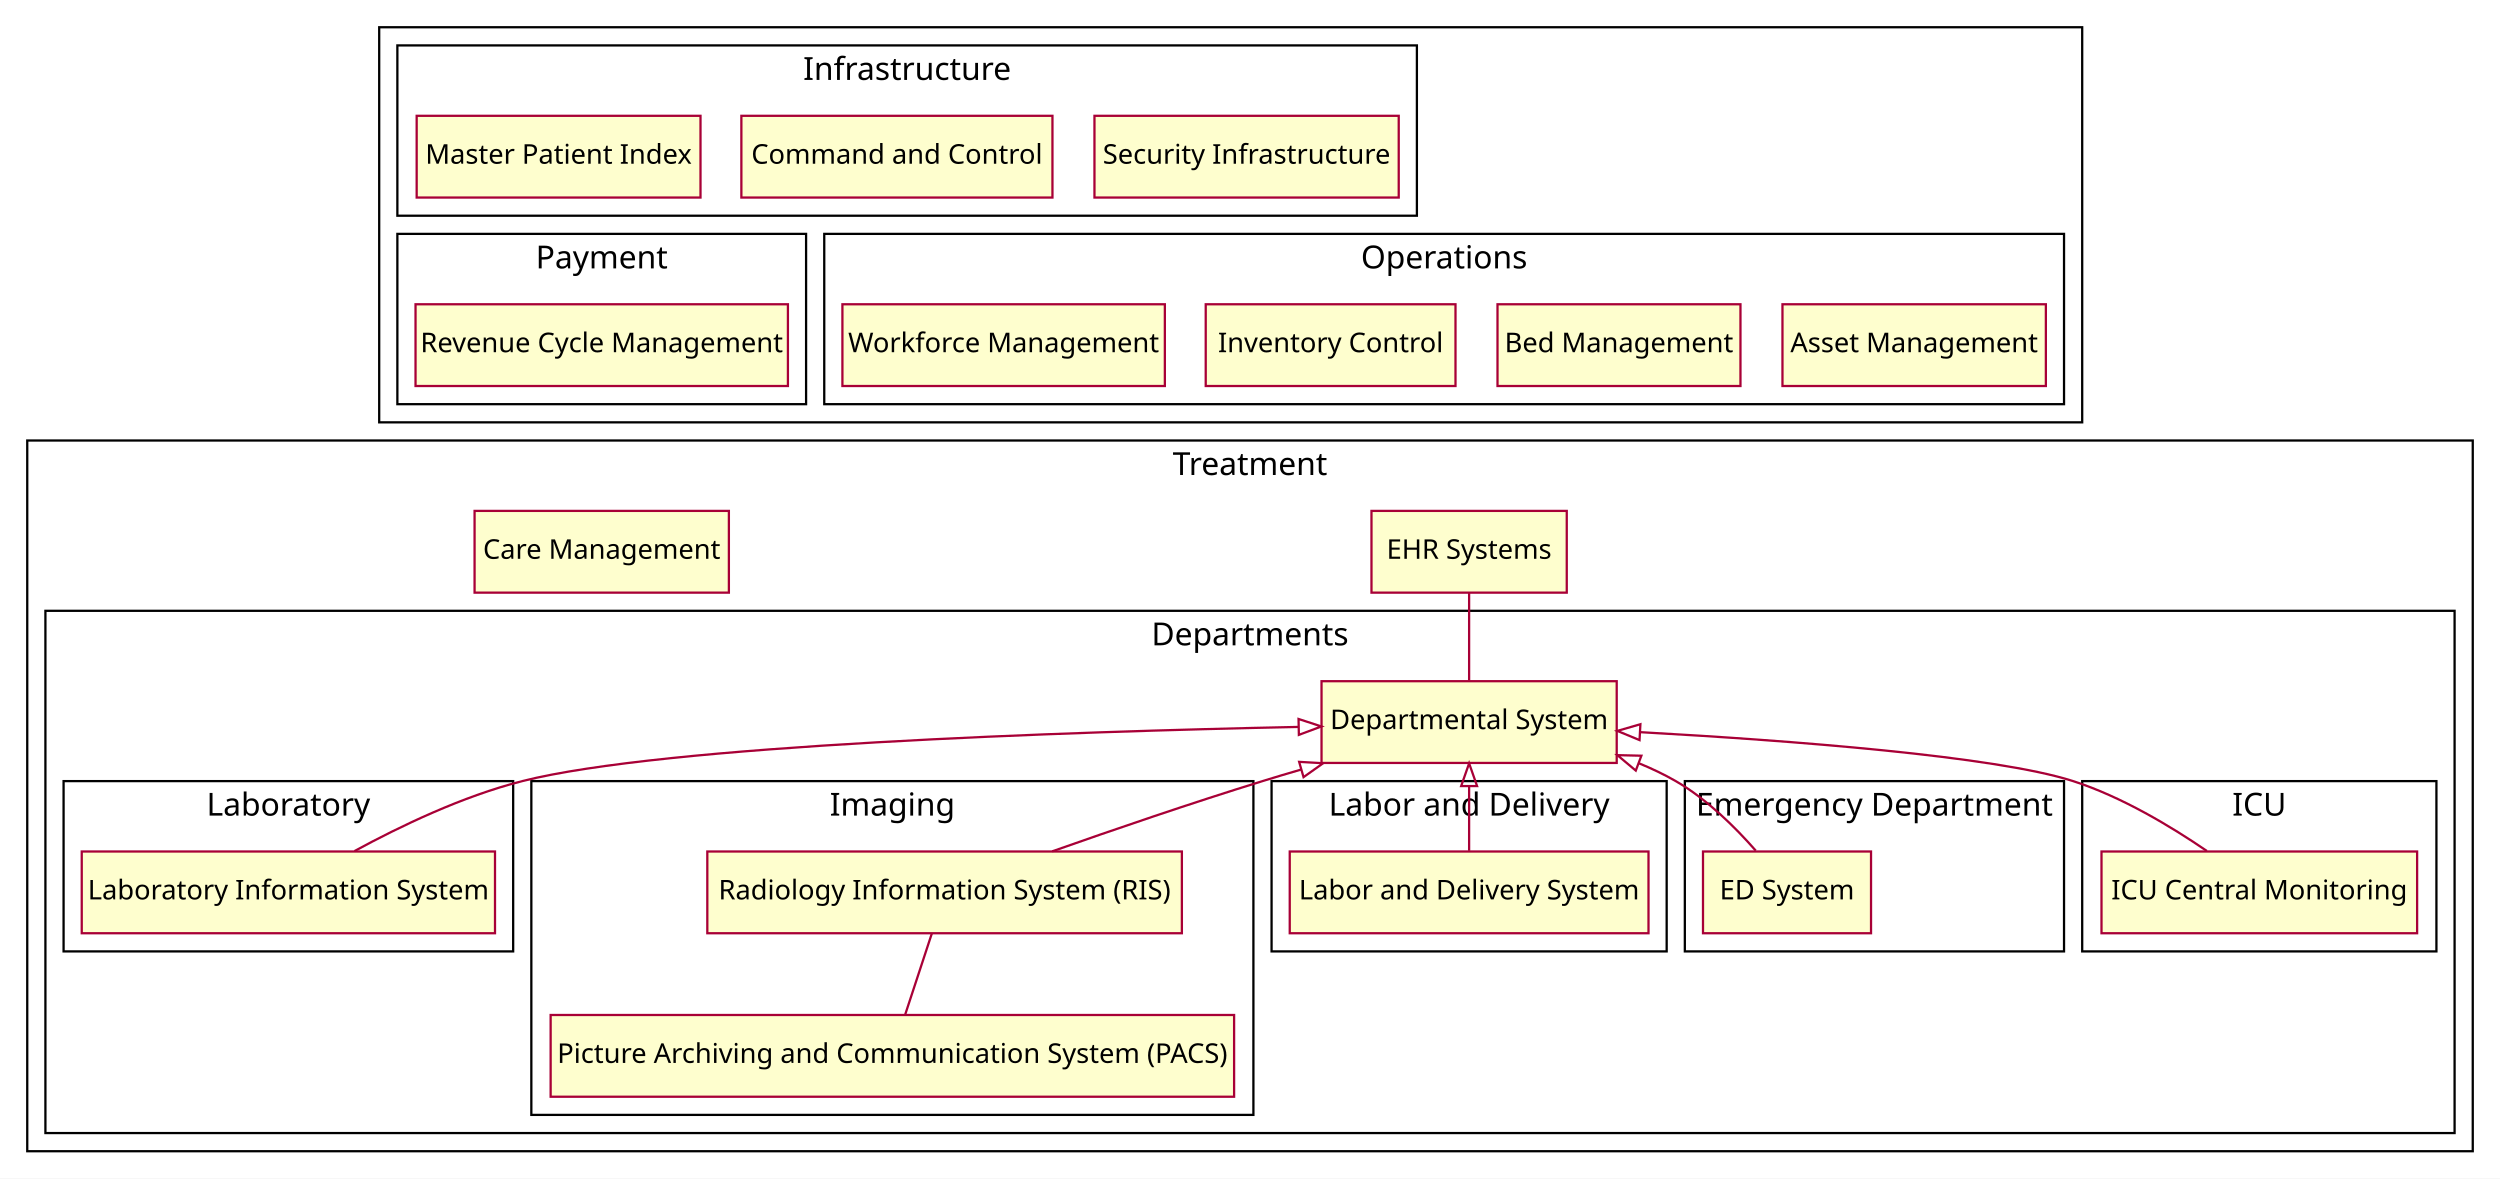
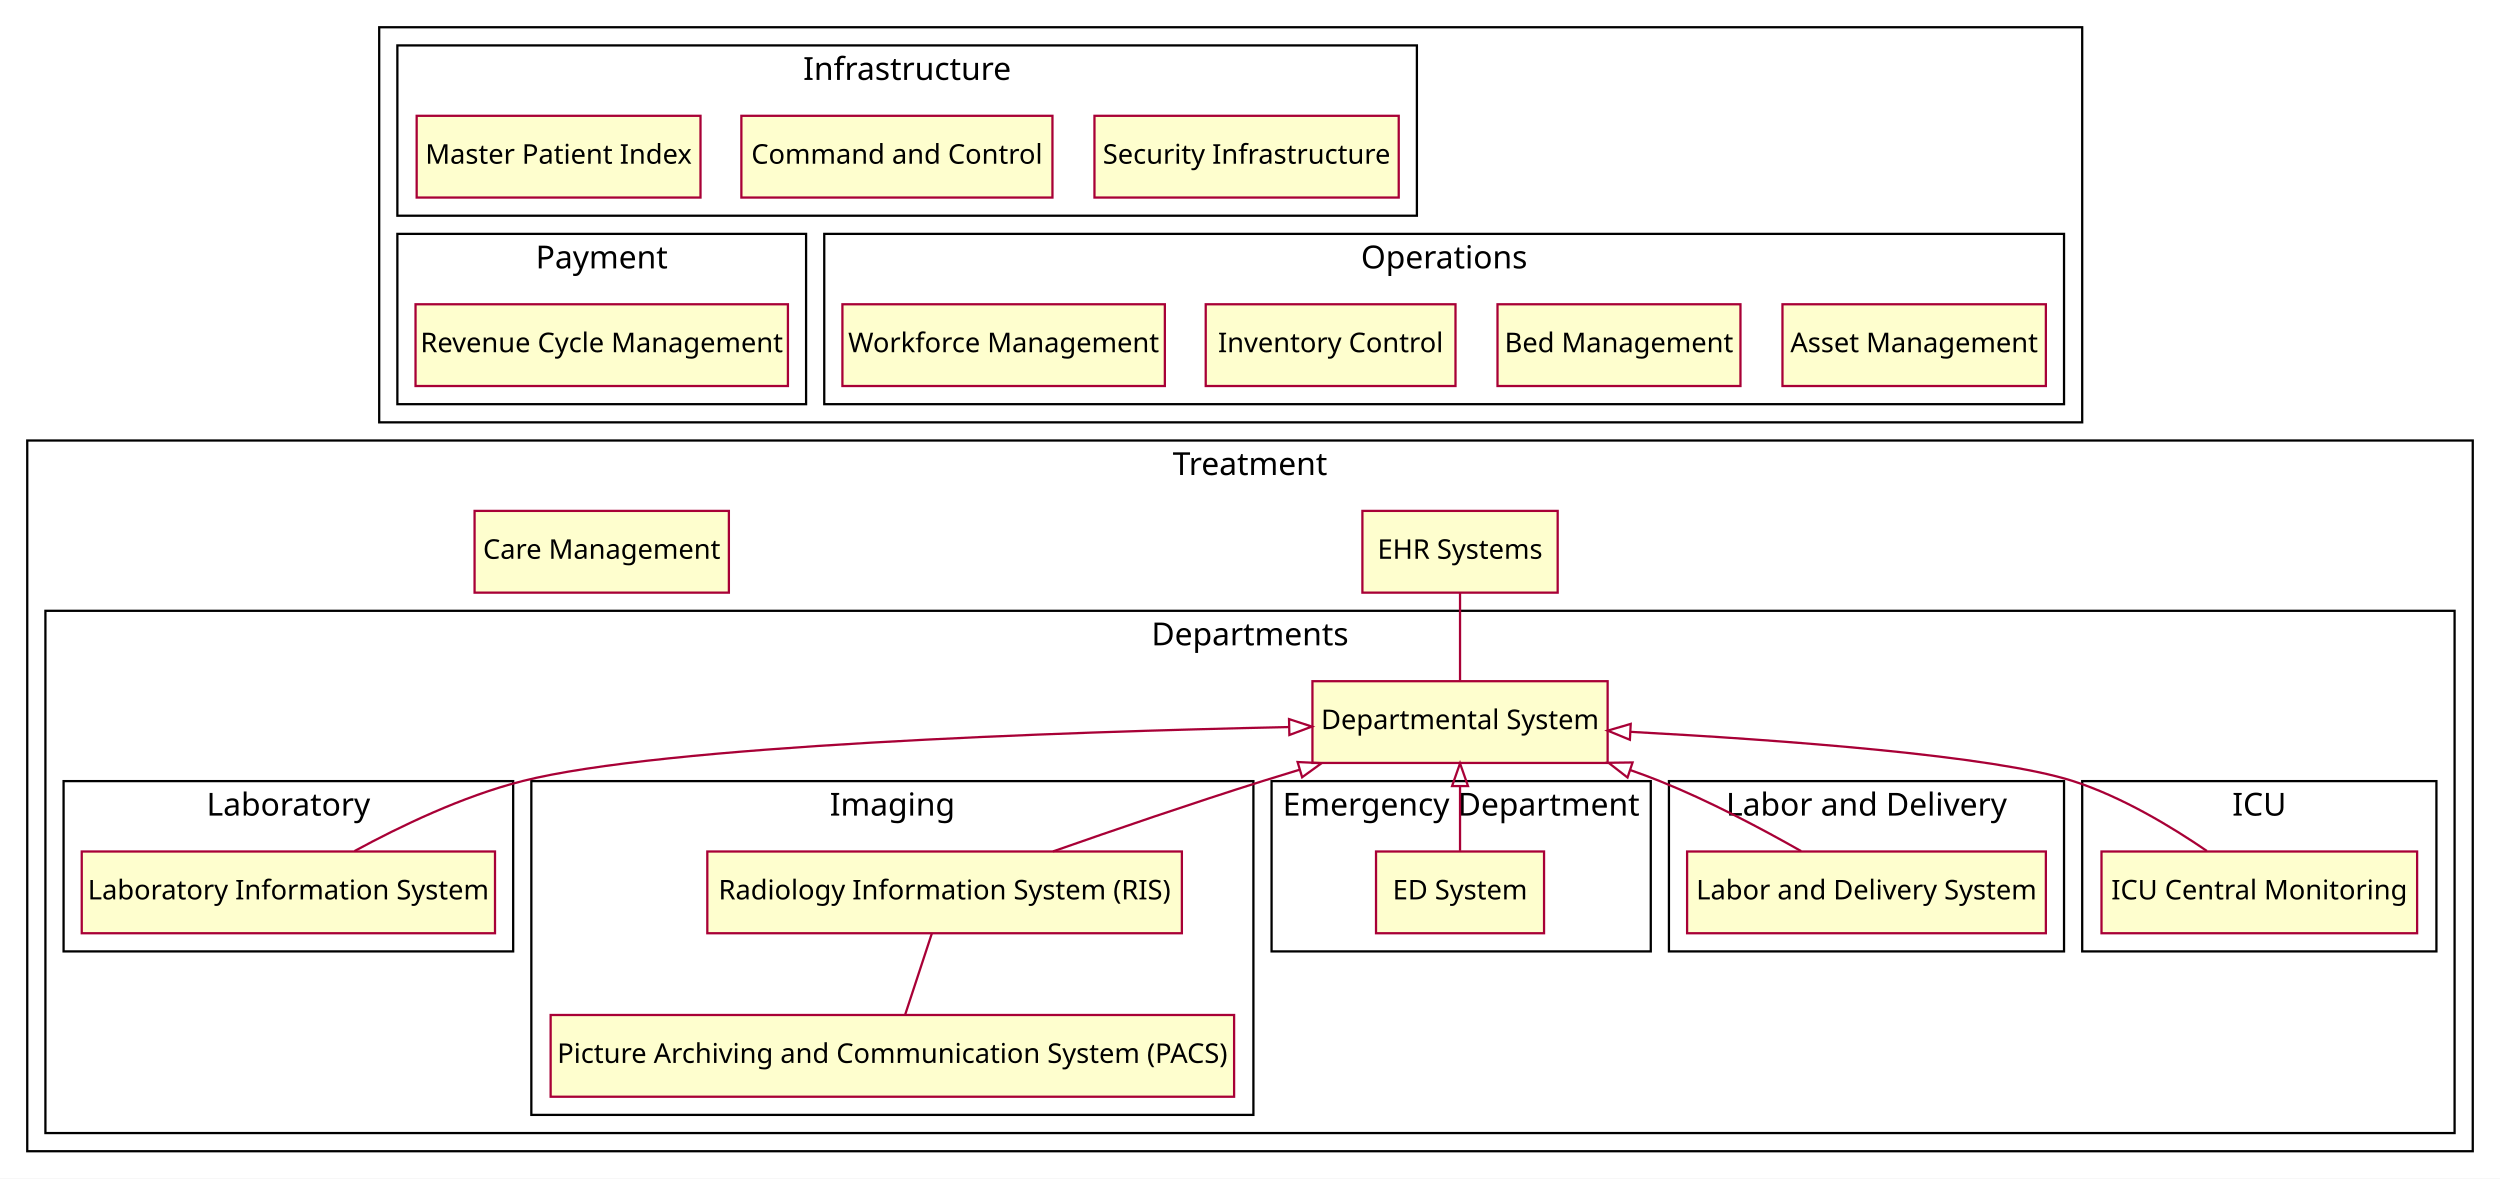
<svg xmlns="http://www.w3.org/2000/svg" xmlns:xlink="http://www.w3.org/1999/xlink" width="1101pt" height="519pt" viewBox="0.00 0.00 1101.00 519.00">
  <g id="graph0" class="graph" transform="scale(1 1) rotate(0) translate(4 515)">
    <polygon fill="white" stroke="none" points="-4,4 -4,-515 1097,-515 1097,4 -4,4" />
    <g id="clust1" class="cluster">
      <polygon fill="none" stroke="black" points="163,-329 163,-503 913,-503 913,-329 163,-329" />
    </g>
    <g id="clust2" class="cluster">
      <polygon fill="none" stroke="black" points="171,-420 171,-495 620,-495 620,-420 171,-420" />
      <text text-anchor="middle" x="395.5" y="-479.8" font-family="SansSerif" font-size="14.00">Infrastructure</text>
    </g>
    <g id="clust4" class="cluster">
      <polygon fill="none" stroke="black" points="359,-337 359,-412 905,-412 905,-337 359,-337" />
      <text text-anchor="middle" x="632" y="-396.8" font-family="SansSerif" font-size="14.00">Operations</text>
    </g>
    <g id="clust5" class="cluster">
      <polygon fill="none" stroke="black" points="171,-337 171,-412 351,-412 351,-337 171,-337" />
      <text text-anchor="middle" x="261" y="-396.8" font-family="SansSerif" font-size="14.00">Payment</text>
    </g>
    <g id="clust6" class="cluster">
      <polygon fill="none" stroke="black" points="8,-8 8,-321 1085,-321 1085,-8 8,-8" />
      <text text-anchor="middle" x="546.5" y="-305.8" font-family="SansSerif" font-size="14.00">Treatment</text>
    </g>
    <g id="clust8" class="cluster">
      <polygon fill="none" stroke="black" points="16,-16 16,-246 1077,-246 1077,-16 16,-16" />
      <text text-anchor="middle" x="546.5" y="-230.8" font-family="SansSerif" font-size="14.00">Departments</text>
    </g>
    <g id="clust9" class="cluster">
      <polygon fill="none" stroke="black" points="913,-96 913,-171 1069,-171 1069,-96 913,-96" />
      <text text-anchor="middle" x="991" y="-155.8" font-family="SansSerif" font-size="14.00">ICU</text>
    </g>
+     <g id="clust11" class="cluster">
+       <polygon fill="none" stroke="black" points="731,-96 731,-171 905,-171 905,-96 731,-96" />
+       <text text-anchor="middle" x="818" y="-155.8" font-family="SansSerif" font-size="14.00">Labor and Delivery</text>
+     </g>
    <g id="clust13" class="cluster">
-       <polygon fill="none" stroke="black" points="738,-96 738,-171 905,-171 905,-96 738,-96" />
-       <text text-anchor="middle" x="821.5" y="-155.8" font-family="SansSerif" font-size="14.00">Emergency Department</text>
-     </g>
-     <g id="clust11" class="cluster">
-       <polygon fill="none" stroke="black" points="556,-96 556,-171 730,-171 730,-96 556,-96" />
-       <text text-anchor="middle" x="643" y="-155.8" font-family="SansSerif" font-size="14.00">Labor and Delivery</text>
+       <polygon fill="none" stroke="black" points="556,-96 556,-171 723,-171 723,-96 556,-96" />
+       <text text-anchor="middle" x="639.5" y="-155.8" font-family="SansSerif" font-size="14.00">Emergency Department</text>
    </g>
    <g id="clust12" class="cluster">
      <polygon fill="none" stroke="black" points="230,-24 230,-171 548,-171 548,-24 230,-24" />
      <text text-anchor="middle" x="389" y="-155.8" font-family="SansSerif" font-size="14.00">Imaging</text>
    </g>
    <g id="clust10" class="cluster">
      <polygon fill="none" stroke="black" points="24,-96 24,-171 222,-171 222,-96 24,-96" />
      <text text-anchor="middle" x="123" y="-155.8" font-family="SansSerif" font-size="14.00">Laboratory</text>
    </g>
    <g id="node1" class="node">
      <g id="a_node1">
        <a xlink:href="technology_environment.html#ehr-systems" xlink:title="Security Infrastructure" target="parent">
          <polygon fill="#fefece" stroke="#a80036" points="612,-464 478,-464 478,-428 612,-428 612,-464" />
          <text text-anchor="middle" x="545" y="-442.9" font-family="SansSerif" font-size="12.00">Security Infrastructure</text>
        </a>
      </g>
    </g>
    <g id="node2" class="node">
      <g id="a_node2">
        <a xlink:href="technology_environment.html#command-and-control-systems" xlink:title="Command and Control" target="parent">
          <polygon fill="#fefece" stroke="#a80036" points="459.5,-464 322.5,-464 322.5,-428 459.5,-428 459.5,-464" />
          <text text-anchor="middle" x="391" y="-442.9" font-family="SansSerif" font-size="12.00">Command and Control</text>
        </a>
      </g>
    </g>
    <g id="node3" class="node">
      <g id="a_node3">
        <a xlink:href="technology_environment.html#master-patient-index" xlink:title="Master Patient Index" target="parent">
          <polygon fill="#fefece" stroke="#a80036" points="304.5,-464 179.5,-464 179.5,-428 304.5,-428 304.5,-464" />
          <text text-anchor="middle" x="242" y="-442.9" font-family="SansSerif" font-size="12.00">Master Patient Index</text>
        </a>
      </g>
    </g>
    <g id="node4" class="node">
      <g id="a_node4">
        <a xlink:href="technology_environment.html#asset-management-systems" xlink:title="Asset Management" target="parent">
          <polygon fill="#fefece" stroke="#a80036" points="897,-381 781,-381 781,-345 897,-345 897,-381" />
          <text text-anchor="middle" x="839" y="-359.9" font-family="SansSerif" font-size="12.00">Asset Management</text>
        </a>
      </g>
    </g>
    <g id="node5" class="node">
      <g id="a_node5">
        <a xlink:href="technology_environment.html#bed-management-aka-housekeeping-systems" xlink:title="Bed Management" target="parent">
          <polygon fill="#fefece" stroke="#a80036" points="762.5,-381 655.5,-381 655.5,-345 762.5,-345 762.5,-381" />
          <text text-anchor="middle" x="709" y="-359.9" font-family="SansSerif" font-size="12.00">Bed Management</text>
        </a>
      </g>
    </g>
    <g id="node6" class="node">
      <g id="a_node6">
        <a xlink:href="technology_environment.html#inventory-control-systems" xlink:title="Inventory Control" target="parent">
          <polygon fill="#fefece" stroke="#a80036" points="637,-381 527,-381 527,-345 637,-345 637,-381" />
          <text text-anchor="middle" x="582" y="-359.9" font-family="SansSerif" font-size="12.00">Inventory Control</text>
        </a>
      </g>
    </g>
    <g id="node7" class="node">
      <g id="a_node7">
        <a xlink:href="technology_environment.html#workforce-managementstaff-scheduling-systems" xlink:title="Workforce Management" target="parent">
          <polygon fill="#fefece" stroke="#a80036" points="509,-381 367,-381 367,-345 509,-345 509,-381" />
          <text text-anchor="middle" x="438" y="-359.9" font-family="SansSerif" font-size="12.00">Workforce Management</text>
        </a>
      </g>
    </g>
    <g id="edge10" class="edge">
      <path fill="none" stroke="none" d="M500.764,-411.513C501.932,-412.397 503.094,-413.277 504.248,-414.15" />
      <polygon fill="none" stroke="none" points="502.192,-416.984 512.277,-420.229 506.417,-411.402 502.192,-416.984" />
    </g>
    <g id="node8" class="node">
      <g id="a_node8">
        <a xlink:href="technology_environment.html#revenue-cycle-managementbilling-systems" xlink:title="Revenue Cycle Management" target="parent">
          <polygon fill="#fefece" stroke="#a80036" points="343,-381 179,-381 179,-345 343,-345 343,-381" />
          <text text-anchor="middle" x="261" y="-359.9" font-family="SansSerif" font-size="12.00">Revenue Cycle Management</text>
        </a>
      </g>
    </g>
    <g id="edge8" class="edge">
      <path fill="none" stroke="none" d="M249.807,-411.718C249.324,-413.777 248.847,-415.811 248.381,-417.796" />
      <polygon fill="none" stroke="none" points="249.289,-409.65 247.024,-420 255.249,-413.322 249.289,-409.65" />
    </g>
    <g id="node9" class="node">
      <g id="a_node9">
        <a xlink:href="technology_environment.html#care-management-systems" xlink:title="Care Management" target="parent">
          <polygon fill="#fefece" stroke="#a80036" points="317,-290 205,-290 205,-254 317,-254 317,-290" />
          <text text-anchor="middle" x="261" y="-268.9" font-family="SansSerif" font-size="12.00">Care Management</text>
        </a>
      </g>
    </g>
    <g id="edge9" class="edge">
      <path fill="none" stroke="none" d="M261,-290.16C261,-305.92 261,-329.149 261,-344.893" />
    </g>
    <g id="node10" class="node">
      <g id="a_node10">
        <a xlink:href="technology_environment.html#ehr-systems" xlink:title="EHR Systems" target="parent">
-           <polygon fill="#fefece" stroke="#a80036" points="686,-290 600,-290 600,-254 686,-254 686,-290" />
-           <text text-anchor="middle" x="643" y="-268.9" font-family="SansSerif" font-size="12.00">EHR Systems</text>
+           <polygon fill="#fefece" stroke="#a80036" points="682,-290 596,-290 596,-254 682,-254 682,-290" />
+           <text text-anchor="middle" x="639" y="-268.9" font-family="SansSerif" font-size="12.00">EHR Systems</text>
        </a>
      </g>
    </g>
    <g id="node11" class="node">
      <g id="a_node11">
        <a xlink:href="technology_environment.html#departmental-systems" xlink:title="Departmental System" target="parent">
-           <polygon fill="#fefece" stroke="#a80036" points="708,-215 578,-215 578,-179 708,-179 708,-215" />
-           <text text-anchor="middle" x="643" y="-193.9" font-family="SansSerif" font-size="12.00">Departmental System</text>
+           <polygon fill="#fefece" stroke="#a80036" points="704,-215 574,-215 574,-179 704,-179 704,-215" />
+           <text text-anchor="middle" x="639" y="-193.9" font-family="SansSerif" font-size="12.00">Departmental System</text>
        </a>
      </g>
    </g>
    <g id="edge6" class="edge">
-       <path fill="none" stroke="#a80036" d="M643,-215.3C643,-226.937 643,-242.213 643,-253.824" />
+       <path fill="none" stroke="#a80036" d="M639,-215.3C639,-226.937 639,-242.213 639,-253.824" />
    </g>
    <g id="node12" class="node">
      <g id="a_node12">
        <a xlink:href="technology_environment.html#icucentral-monitoring-systems" xlink:title="ICU Central Monitoring" target="parent">
          <polygon fill="#fefece" stroke="#a80036" points="1060.5,-140 921.5,-140 921.5,-104 1060.5,-104 1060.5,-140" />
          <text text-anchor="middle" x="991" y="-118.9" font-family="SansSerif" font-size="12.00">ICU Central Monitoring</text>
        </a>
      </g>
    </g>
    <g id="edge4" class="edge">
-       <path fill="none" stroke="#a80036" d="M967.915,-140.218C952.162,-151.004 930.354,-164.121 909,-171 874.793,-182.02 784.534,-188.859 718.616,-192.541" />
-       <polygon fill="none" stroke="#a80036" points="718.052,-189.066 708.257,-193.105 718.433,-196.056 718.052,-189.066" />
+       <path fill="none" stroke="#a80036" d="M967.918,-140.228C952.166,-151.018 930.358,-164.136 909,-171 873.991,-182.252 781.155,-189.081 714.111,-192.695" />
+       <polygon fill="none" stroke="#a80036" points="713.804,-189.206 704.001,-193.226 714.171,-196.197 713.804,-189.206" />
    </g>
    <g id="node13" class="node">
      <g id="a_node13">
        <a xlink:href="technology_environment.html#laboratory-information-systems-lis" xlink:title="Laboratory Information System" target="parent">
          <polygon fill="#fefece" stroke="#a80036" points="214,-140 32,-140 32,-104 214,-104 214,-140" />
          <text text-anchor="middle" x="123" y="-118.9" font-family="SansSerif" font-size="12.00">Laboratory Information System</text>
        </a>
      </g>
    </g>
    <g id="edge2" class="edge">
-       <path fill="none" stroke="#a80036" d="M152.093,-140.172C172.143,-151.086 199.799,-164.366 226,-171 288.535,-186.834 465.516,-192.734 567.693,-194.86" />
-       <polygon fill="none" stroke="#a80036" points="567.879,-198.365 577.948,-195.066 568.02,-191.366 567.879,-198.365" />
+       <path fill="none" stroke="#a80036" d="M152.094,-140.168C172.145,-151.078 199.801,-164.358 226,-171 287.764,-186.658 462.265,-192.62 563.588,-194.805" />
+       <polygon fill="none" stroke="#a80036" points="563.69,-198.308 573.761,-195.017 563.836,-191.31 563.69,-198.308" />
    </g>
    <g id="node14" class="node">
      <g id="a_node14">
        <a xlink:href="technology_environment.html#labor-and-delivery-systems" xlink:title="Labor and Delivery System" target="parent">
-           <polygon fill="#fefece" stroke="#a80036" points="722,-140 564,-140 564,-104 722,-104 722,-140" />
-           <text text-anchor="middle" x="643" y="-118.9" font-family="SansSerif" font-size="12.00">Labor and Delivery System</text>
+           <polygon fill="#fefece" stroke="#a80036" points="897,-140 739,-140 739,-104 897,-104 897,-140" />
+           <text text-anchor="middle" x="818" y="-118.9" font-family="SansSerif" font-size="12.00">Labor and Delivery System</text>
        </a>
      </g>
    </g>
    <g id="edge3" class="edge">
-       <path fill="none" stroke="#a80036" d="M643,-140.3C643,-148.755 643,-159.131 643,-168.627" />
-       <polygon fill="none" stroke="#a80036" points="639.5,-168.824 643,-178.824 646.5,-168.824 639.5,-168.824" />
+       <path fill="none" stroke="#a80036" d="M789.231,-140.161C771.684,-150.121 748.554,-162.364 727,-171 722.824,-172.673 718.494,-174.283 714.096,-175.821" />
+       <polygon fill="none" stroke="#a80036" points="712.761,-172.577 704.392,-179.075 714.986,-179.214 712.761,-172.577" />
    </g>
    <g id="node15" class="node">
      <g id="a_node15">
        <a xlink:href="technology_environment.html#picture-archival-and-communication-systems-pacs" xlink:title="Picture Archiving and Communication System (PACS)" target="parent">
          <polygon fill="#fefece" stroke="#a80036" points="539.5,-68 238.5,-68 238.5,-32 539.5,-32 539.5,-68" />
          <text text-anchor="middle" x="389" y="-46.9" font-family="SansSerif" font-size="12.00">Picture Archiving and Communication System (PACS)</text>
        </a>
      </g>
    </g>
    <g id="node16" class="node">
      <g id="a_node16">
        <a xlink:href="technology_environment.html#radiology-information-systems-ris" xlink:title="Radiology Information System (RIS)" target="parent">
          <polygon fill="#fefece" stroke="#a80036" points="516.5,-140 307.5,-140 307.5,-104 516.5,-104 516.5,-140" />
          <text text-anchor="middle" x="412" y="-118.9" font-family="SansSerif" font-size="12.00">Radiology Information System (RIS)</text>
        </a>
      </g>
    </g>
    <g id="edge7" class="edge">
      <path fill="none" stroke="#a80036" d="M394.685,-68.303C398.251,-79.154 402.827,-93.083 406.38,-103.896" />
    </g>
    <g id="edge1" class="edge">
-       <path fill="none" stroke="#a80036" d="M459.387,-140.067C486.392,-149.587 520.941,-161.419 552,-171 557.516,-172.702 563.238,-174.408 569.004,-176.087" />
-       <polygon fill="none" stroke="#a80036" points="568.144,-179.481 578.721,-178.878 570.076,-172.753 568.144,-179.481" />
+       <path fill="none" stroke="#a80036" d="M459.751,-140.04C486.722,-149.496 521.12,-161.276 552,-171 557.246,-172.652 562.685,-174.32 568.164,-175.968" />
+       <polygon fill="none" stroke="#a80036" points="567.455,-179.408 578.038,-178.905 569.452,-172.699 567.455,-179.408" />
    </g>
    <g id="node17" class="node">
      <g id="a_node17">
        <a xlink:href="technology_environment.html#emergency-department-systems" xlink:title="ED System" target="parent">
-           <polygon fill="#fefece" stroke="#a80036" points="820,-140 746,-140 746,-104 820,-104 820,-140" />
-           <text text-anchor="middle" x="783" y="-118.9" font-family="SansSerif" font-size="12.00">ED System</text>
+           <polygon fill="#fefece" stroke="#a80036" points="676,-140 602,-140 602,-104 676,-104 676,-140" />
+           <text text-anchor="middle" x="639" y="-118.9" font-family="SansSerif" font-size="12.00">ED System</text>
        </a>
      </g>
    </g>
    <g id="edge5" class="edge">
-       <path fill="none" stroke="#a80036" d="M769.241,-140.362C760.231,-150.651 747.629,-163.168 734,-171 728.904,-173.929 723.449,-176.528 717.836,-178.831" />
-       <polygon fill="none" stroke="#a80036" points="716.398,-175.633 708.276,-182.436 718.867,-182.183 716.398,-175.633" />
+       <path fill="none" stroke="#a80036" d="M639,-140.3C639,-148.755 639,-159.131 639,-168.627" />
+       <polygon fill="none" stroke="#a80036" points="635.5,-168.824 639,-178.824 642.5,-168.824 635.5,-168.824" />
    </g>
  </g>
</svg>
